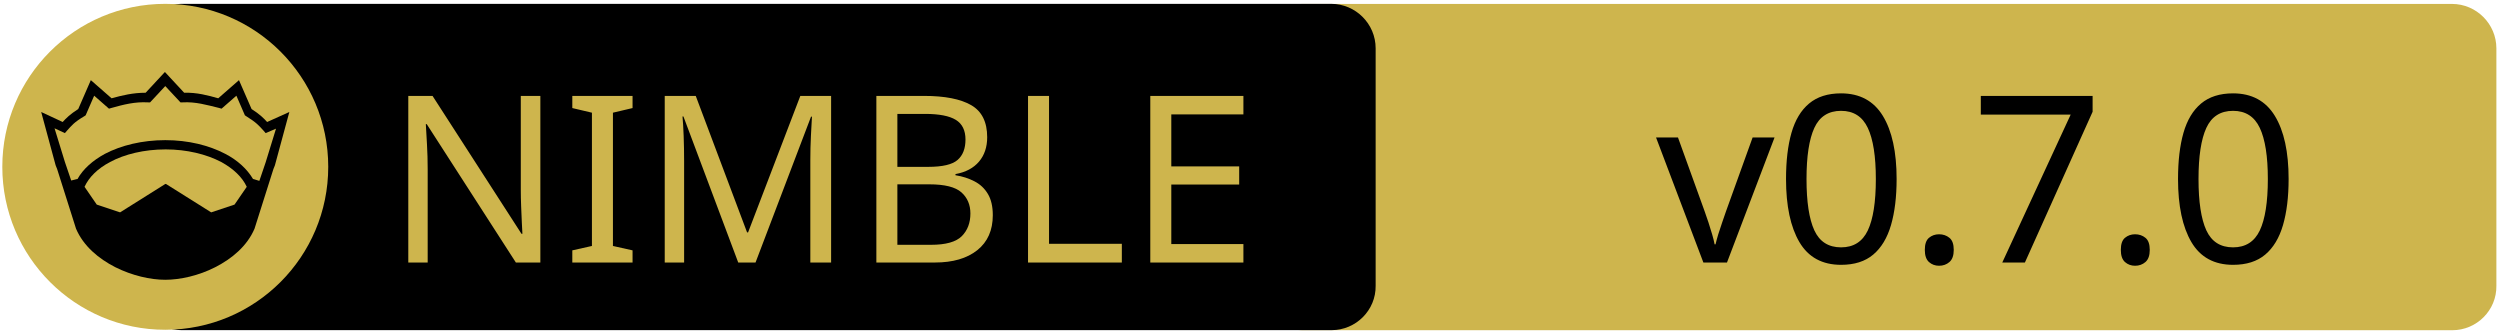
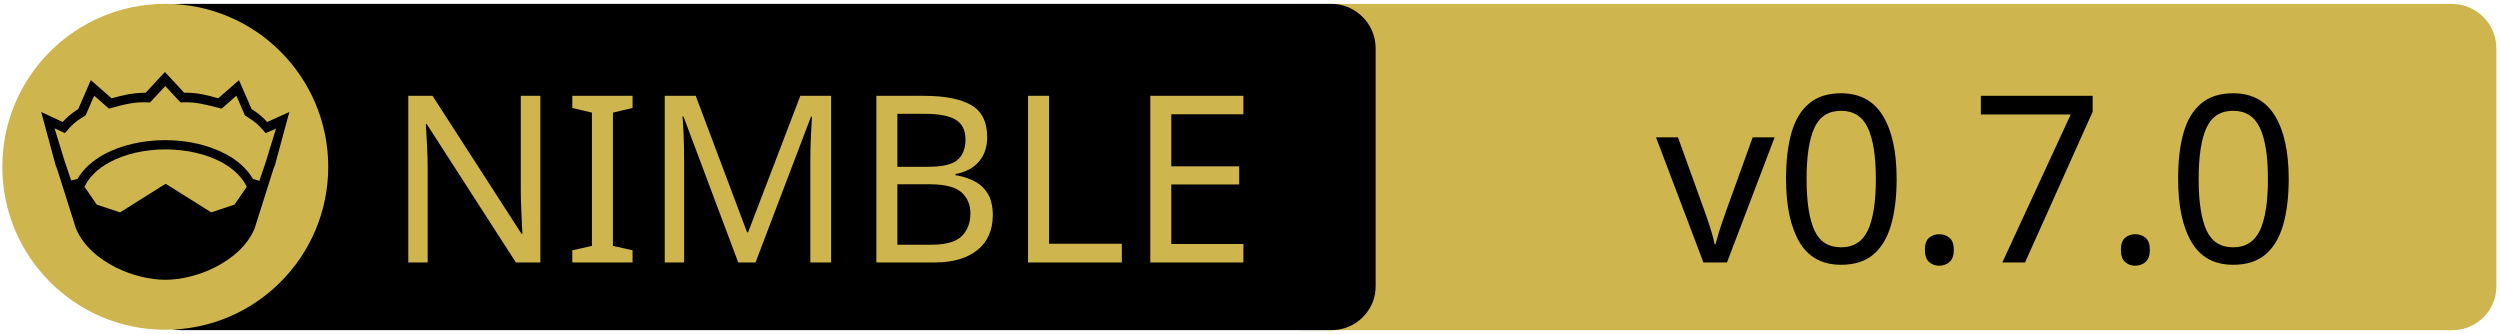
<svg xmlns="http://www.w3.org/2000/svg" xmlns:xlink="http://www.w3.org/1999/xlink" width="675" height="90" xml:space="preserve" version="1.1">
  <a xlink:href="https://github.com/loloicci/nimly">
    <g>
      <path fill="#CEB54D" id="svg_15" d="m662.123,89.159l-310.5,0c-6.6,0 -12,-5.4 -12,-12l0,-64.1c0,-6.6 5.4,-12 12,-12l310.4,0c6.6,0 12,5.4 12,12l0,64.1c0.1,6.6 -5.3,12 -11.9,12z" />
      <path id="svg_1" d="m359.524,89.139l-310.5,0c-6.6,0 -12,-5.4 -12,-12l0,-64.1c0,-6.6 5.4,-12 12,-12l310.4,0c6.6,0 12,5.4 12,12l0,64.1c0.1,6.6 -5.3,12 -11.9,12z" />
      <rect id="svg_2" fill="none" height="45.9" width="315.3" class="st0" y="24.539" x="60.224" />
      <circle id="svg_4" fill="#CEB54D" r="44" cy="45.039" cx="44.624" class="st1" />
      <g id="XMLID_4_">
        <path id="svg_5" d="m78.124,30.239l-3.9,14.4l-0.4,1l-5.1,16.1c0,0 0,0 0,0c-2,4.7 -6.1,8.1 -10.6,10.4c-4.5,2.3 -9.5,3.4 -13.5,3.4c-4,0 -8.9,-1.1 -13.5,-3.4c-4.5,-2.3 -8.6,-5.7 -10.6,-10.4c0,0 0,0 0,0l-5.1,-16.1l-0.4,-1l-3.9,-14.4l5.8,2.7c0.9,-1 2,-2.1 4.2,-3.5l3.4,-7.8l5.6,4.9c2.9,-0.8 5.8,-1.5 9.2,-1.5l5.2,-5.6l5.2,5.6c3.4,-0.1 6.4,0.7 9.2,1.5l5.6,-4.9l3.4,7.8c2.2,1.4 3.3,2.5 4.2,3.5l6,-2.7z" />
        <g id="XMLID_6_">
          <g id="svg_6">
            <path id="svg_7" fill="#CEB54D" d="m66.624,50.439l-3.3,4.8l-6.3,2.1l-12.1,-7.6c-0.1,-0.1 -0.3,-0.1 -0.4,0l-12.1,7.6l-6.3,-2.1l-3.3,-4.8c1.2,-2.6 3.5,-4.9 6.9,-6.7c3.9,-2.1 9.2,-3.4 15,-3.4c5.7,0 11,1.3 15,3.4c3.3,1.8 5.7,4.1 6.9,6.7z" class="st1" />
          </g>
          <g id="svg_8" />
        </g>
        <g id="XMLID_5_">
          <g id="svg_9">
            <path id="svg_10" fill="#CEB54D" d="m74.524,34.739l-2.8,9.1l-1.7,5l-1.6,-0.5c0,0 -0.1,0 -0.1,0c-1.6,-2.7 -4.2,-5.1 -7.5,-6.8c-4.4,-2.3 -10,-3.7 -16.2,-3.7c-6.2,0 -11.9,1.4 -16.3,3.7c-3.3,1.8 -5.9,4.1 -7.4,6.8c0,0 -0.1,0 -0.1,0l-1.6,0.4l-1.7,-5l-2.8,-9.1l2.8,1.3l0.6,-0.7c1.2,-1.3 1.8,-2.2 4.7,-3.9l0.3,-0.2l2.3,-5.3l4,3.5l0.7,-0.2c3.2,-0.9 6.3,-1.7 9.8,-1.5l0.6,0l4.1,-4.4l4.1,4.4l0.6,0c3.5,-0.2 6.5,0.7 9.8,1.5l0.7,0.2l4,-3.5l2.3,5.3l0.3,0.2c2.9,1.8 3.5,2.6 4.7,3.9l0.6,0.7l2.8,-1.2z" class="st1" />
          </g>
          <g id="svg_11" />
        </g>
      </g>
-       <text x="-442" y="-350" id="svg_16" font-size="63px" font-family="'PT Sans Caption'" fill="#CEB54D" class="st1 st2 st3" transform="matrix(1 0 0 1 546.13 420.879)">NIMBLE</text>
-       <text x="-99.0" y="-350" id="svg_17" font-size="63px" font-family="'PT Sans Caption'" fill="#000000" class="st1 st2 st3" transform="matrix(1 0 0 1 546.13 420.879)">v0.7.0</text>
+       <text x="-442" y="-350.021" id="svg_16" font-size="63px" font-family="'PT Sans Caption'" fill="#CEB54D" class="st1 st2 st3" transform="matrix(1 0 0 1 546.13 420.879)">NIMBLE</text>
+       <text x="-99.0" y="-350.012" id="svg_17" font-size="63.012px" font-family="'PT Sans Caption'" fill="#000000" class="st1 st2 st3" transform="matrix(1 0 0 1 546.13 420.879)">v0.7.0</text>
    </g>
  </a>
</svg>
